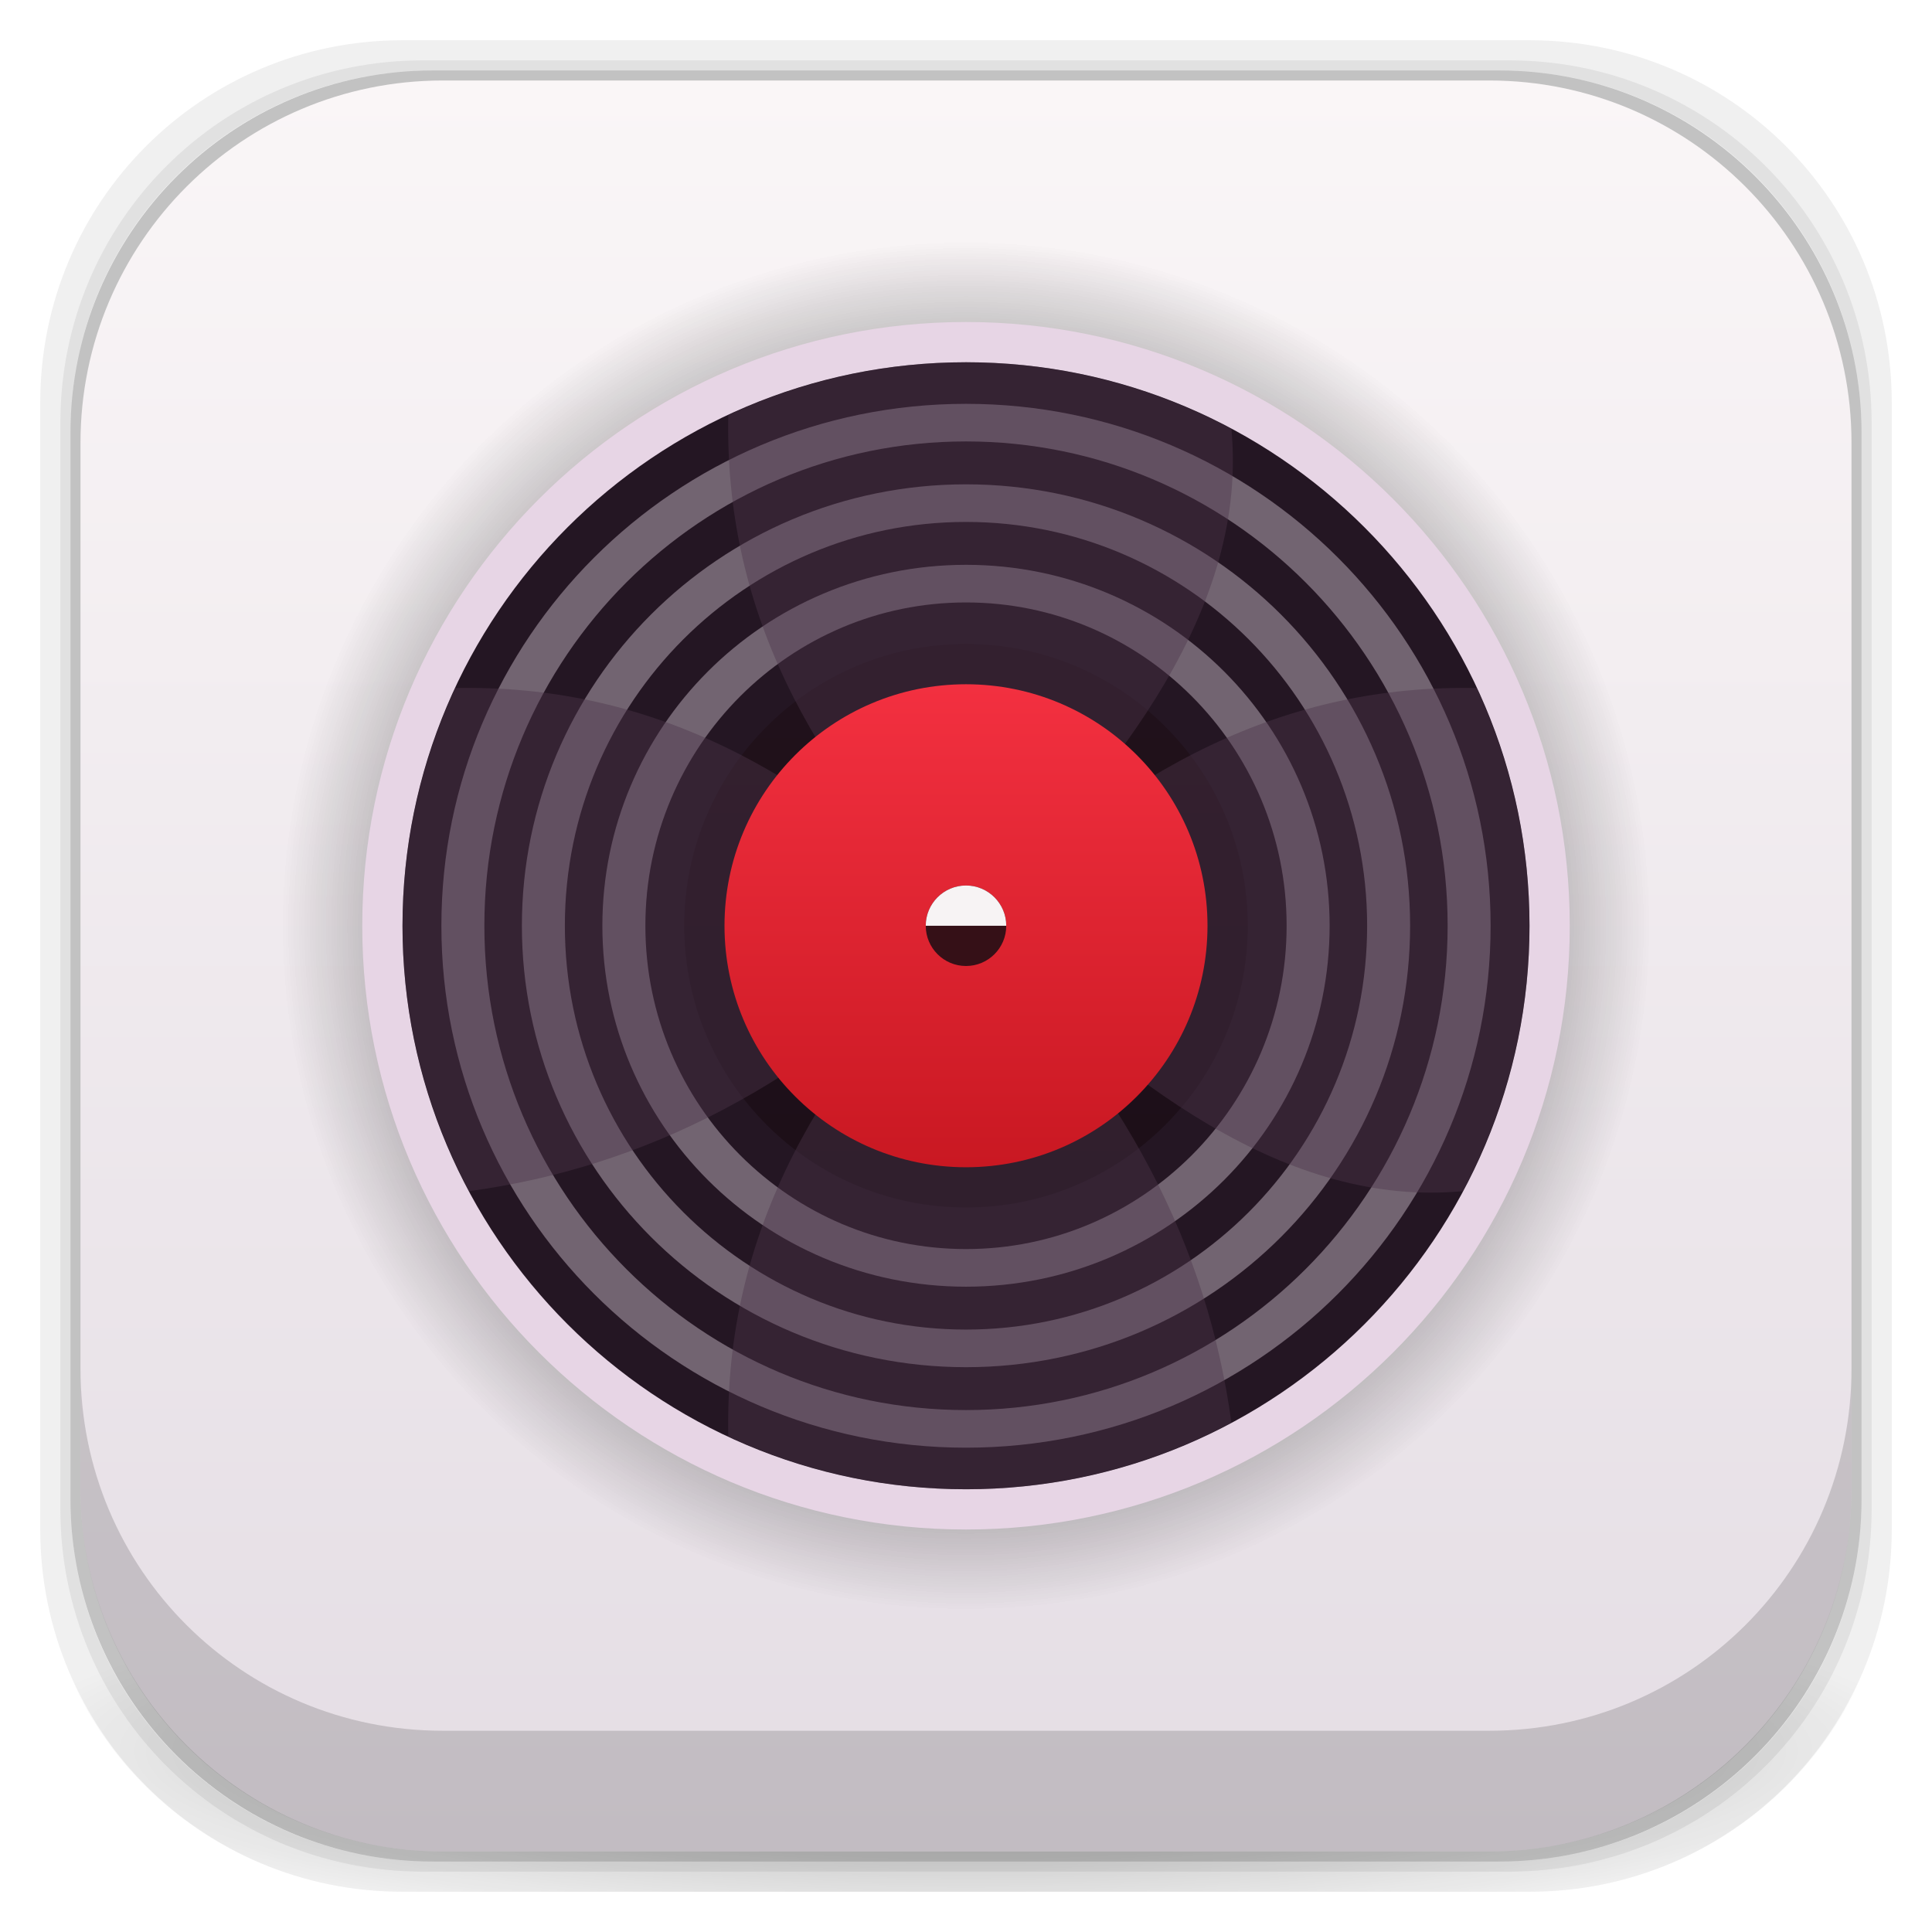
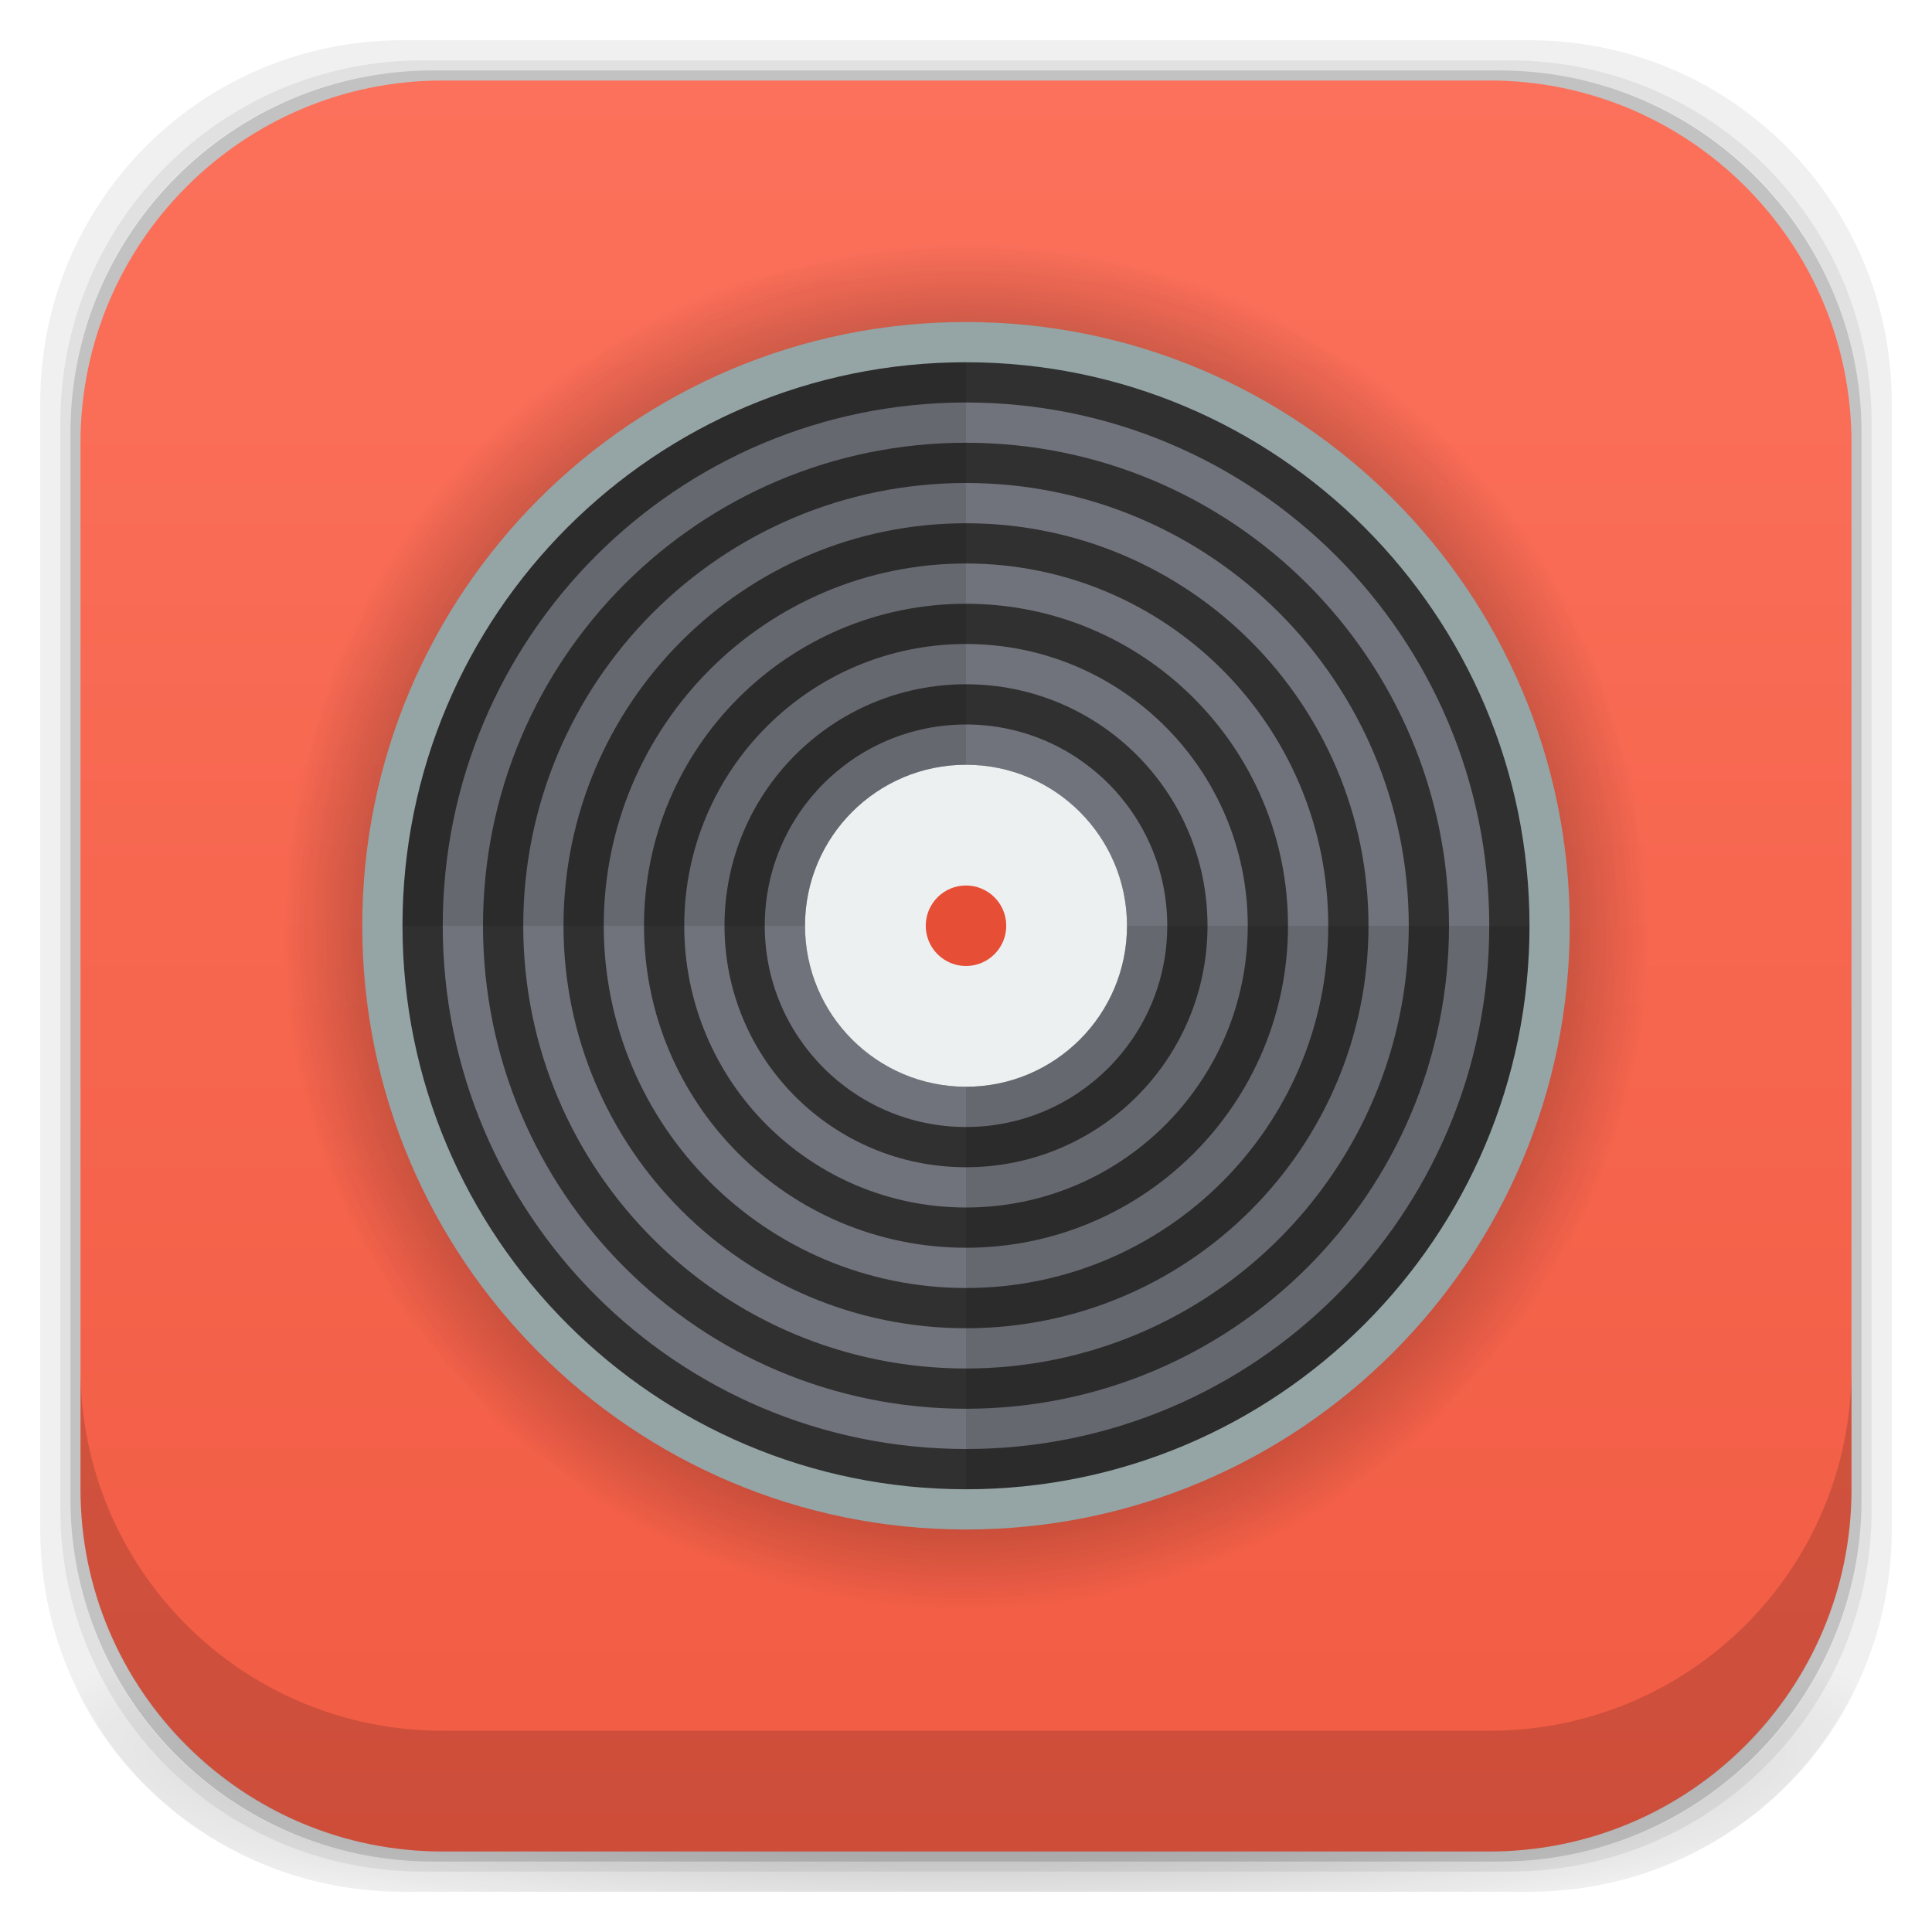
<svg xmlns="http://www.w3.org/2000/svg" xmlns:xlink="http://www.w3.org/1999/xlink" width="48" height="48" id="svg4230" version="1.1">
  <defs id="defs4232">
+     <linearGradient id="linearGradient3901">
+       <stop style="stop-color:#000000;stop-opacity:1;" offset="0" id="stop3903" />
+       <stop style="stop-color:#000000;stop-opacity:0;" offset="1" id="stop3905" />
+     </linearGradient>
    <linearGradient id="linearGradient4113">
      <stop style="stop-color:#000000;stop-opacity:1;" offset="0" id="stop4115" />
      <stop style="stop-color:#000000;stop-opacity:0;" offset="1" id="stop4117" />
    </linearGradient>
    <linearGradient id="linearGradient4010">
      <stop style="stop-color:#4c3549;stop-opacity:1;" offset="0" id="stop4012" />
      <stop style="stop-color:#4c3549;stop-opacity:1;" offset="1" id="stop4014" />
    </linearGradient>
    <linearGradient id="linearGradient3955">
      <stop id="stop3957" offset="0" style="stop-color:#1c0f18;stop-opacity:1;" />
      <stop id="stop3959" offset="1" style="stop-color:#21111b;stop-opacity:1;" />
    </linearGradient>
    <linearGradient id="linearGradient3943">
      <stop style="stop-color:#c91822;stop-opacity:1;" offset="0" id="stop3945" />
      <stop style="stop-color:#f33040;stop-opacity:1;" offset="1" id="stop3947" />
    </linearGradient>
    <linearGradient id="linearGradient3874">
      <stop style="stop-color:#ea508d;stop-opacity:1;" offset="0" id="stop3876" />
      <stop style="stop-color:#e66296;stop-opacity:1;" offset="1" id="stop3878" />
    </linearGradient>
    <linearGradient id="linearGradient4026">
      <stop style="stop-color:#f1f1e9;stop-opacity:1;" offset="0" id="stop4028" />
      <stop style="stop-color:#f5f5ea;stop-opacity:1;" offset="1" id="stop4030" />
    </linearGradient>
    <linearGradient id="linearGradient4243">
      <stop style="stop-color:#000000;stop-opacity:1;" offset="0" id="stop4245" />
      <stop style="stop-color:#000000;stop-opacity:0;" offset="1" id="stop4247" />
    </linearGradient>
    <linearGradient id="linearGradient4216">
      <stop style="stop-color:#a0c4e6;stop-opacity:1;" offset="0" id="stop4218" />
      <stop style="stop-color:#d0e2f1;stop-opacity:1;" offset="1" id="stop4220" />
    </linearGradient>
    <linearGradient id="linearGradient4208">
      <stop style="stop-color:#70a3d6;stop-opacity:1;" offset="0" id="stop4210" />
      <stop style="stop-color:#88b6e1;stop-opacity:1;" offset="1" id="stop4212" />
    </linearGradient>
    <linearGradient id="linearGradient4200">
      <stop style="stop-color:#427dbe;stop-opacity:1;" offset="0" id="stop4202" />
      <stop style="stop-color:#739bd1;stop-opacity:1;" offset="1" id="stop4204" />
    </linearGradient>
    <linearGradient id="linearGradient4192">
      <stop style="stop-color:#4970a4;stop-opacity:1;" offset="0" id="stop4194" />
      <stop style="stop-color:#6090c0;stop-opacity:1;" offset="1" id="stop4196" />
    </linearGradient>
    <radialGradient xlink:href="#linearGradient3688-166-749-5-9-1" id="radialGradient4351" gradientUnits="userSpaceOnUse" gradientTransform="matrix(2.320171,0,0,0.4,28.61784,28.6)" cx="4.993" cy="43.5" fx="4.993" fy="43.5" r="2.5" />
    <linearGradient id="linearGradient3688-166-749-5-9-1">
      <stop id="stop2883-0-2-9" style="stop-color:#181818;stop-opacity:1" offset="0" />
      <stop id="stop2885-5-3-8" style="stop-color:#181818;stop-opacity:0" offset="1" />
    </linearGradient>
    <linearGradient id="linearGradient3688-464-309-8-9-4">
      <stop id="stop2889-9-9-1" style="stop-color:#181818;stop-opacity:1" offset="0" />
      <stop id="stop2891-4-2-9" style="stop-color:#181818;stop-opacity:0" offset="1" />
    </linearGradient>
    <linearGradient id="linearGradient3702-501-757-0-4-0">
      <stop id="stop2895-0-2-1" style="stop-color:#181818;stop-opacity:0" offset="0" />
      <stop id="stop2897-2-8-2" style="stop-color:#181818;stop-opacity:1" offset="0.5" />
      <stop id="stop2899-6-1-6" style="stop-color:#181818;stop-opacity:0" offset="1" />
    </linearGradient>
    <linearGradient id="linearGradient3811-3">
      <stop style="stop-color:#000000;stop-opacity:1;" offset="0" id="stop3813-0" />
      <stop style="stop-color:#000000;stop-opacity:0;" offset="1" id="stop3815-0" />
    </linearGradient>
    <clipPath id="clipPath-887332295">
      <g id="g3945" transform="translate(0,-1004.362)">
        <rect id="rect3947" fill="#1890d0" width="46" height="46" x="1" y="1005.36" rx="4" />
      </g>
    </clipPath>
    <clipPath id="clipPath-867792831">
      <g id="g3940" transform="translate(0,-1004.362)">
        <rect id="rect3942" fill="#1890d0" width="46" height="46" x="1" y="1005.36" rx="4" />
      </g>
    </clipPath>
    <linearGradient gradientTransform="translate(-47.99779,0.00221467)" gradientUnits="userSpaceOnUse" x2="47" x1="1" id="linearGradient3764">
      <stop id="stop3935" stop-opacity="1" stop-color="#e4e4e4" />
      <stop id="stop3937" stop-opacity="1" stop-color="#eee" offset="1" />
    </linearGradient>
    <radialGradient xlink:href="#linearGradient4243" id="radialGradient4274" gradientUnits="userSpaceOnUse" gradientTransform="matrix(1.043478,0,0,0.1956518,-1.04348,35.18481)" cx="24" cy="42.5" fx="24" fy="42.5" r="23" />
    <linearGradient xlink:href="#linearGradient4026" id="linearGradient4032" x1="-41.198" y1="1042.721" x2="-41.198" y2="1002.003" gradientUnits="userSpaceOnUse" />
    <linearGradient xlink:href="#linearGradient4026" id="linearGradient4078" gradientUnits="userSpaceOnUse" x1="-41.198" y1="1042.721" x2="-41.198" y2="1002.003" />
    <linearGradient xlink:href="#linearGradient4026" id="linearGradient4114" gradientUnits="userSpaceOnUse" x1="-41.198" y1="1042.721" x2="-41.198" y2="1002.003" />
    <linearGradient xlink:href="#linearGradient4026" id="linearGradient4150" gradientUnits="userSpaceOnUse" x1="-41.198" y1="1042.721" x2="-41.198" y2="1002.003" />
    <linearGradient xlink:href="#linearGradient3068" id="linearGradient3880" x1="26" y1="46" x2="26" y2="2" gradientUnits="userSpaceOnUse" />
    <linearGradient y2="-7.778" x2="78.211" y1="33.778" x1="78.211" gradientTransform="matrix(0.8636363,0,0,0.8181818,-42.54545,1012.726)" gradientUnits="userSpaceOnUse" id="linearGradient3084" xlink:href="#linearGradient3068" />
    <linearGradient id="linearGradient3068">
-       <stop style="stop-color:#e4dde4;stop-opacity:1;" offset="0" id="stop3070" />
-       <stop style="stop-color:#faf6f7;stop-opacity:1;" offset="1" id="stop3072" />
+       <stop style="stop-color:#f15b43;stop-opacity:1;" offset="0" id="stop3070" />
+       <stop style="stop-color:#fc715b;stop-opacity:1;" offset="1" id="stop3072" />
    </linearGradient>
-     <linearGradient xlink:href="#linearGradient3943" id="linearGradient3949" x1="-4" y1="38" x2="-4" y2="19" gradientUnits="userSpaceOnUse" />
    <linearGradient xlink:href="#linearGradient3955" id="linearGradient3953" gradientUnits="userSpaceOnUse" x1="-4" y1="38" x2="-4" y2="19" />
    <linearGradient xlink:href="#linearGradient4010" id="linearGradient4016" x1="24" y1="23" x2="24" y2="37" gradientUnits="userSpaceOnUse" gradientTransform="translate(0,1004.362)" />
    <linearGradient xlink:href="#linearGradient4010" id="linearGradient4024" x1="24" y1="23" x2="38" y2="23" gradientUnits="userSpaceOnUse" gradientTransform="translate(0,1004.362)" />
    <linearGradient xlink:href="#linearGradient4010" id="linearGradient4033" x1="24" y1="23" x2="24" y2="9" gradientUnits="userSpaceOnUse" gradientTransform="translate(0,1004.362)" />
    <linearGradient xlink:href="#linearGradient4010" id="linearGradient4041" x1="24" y1="23" x2="10" y2="23" gradientUnits="userSpaceOnUse" gradientTransform="translate(0,1004.362)" />
    <radialGradient xlink:href="#linearGradient4113" id="radialGradient4119" cx="-4" cy="28.5" fx="-4" fy="28.5" r="18" gradientTransform="matrix(1,0,0,0.5277778,0,13.45833)" gradientUnits="userSpaceOnUse" />
+     <radialGradient xlink:href="#linearGradient3901" id="radialGradient3907" cx="23" cy="22.5" fx="23" fy="22.5" r="2" gradientTransform="matrix(1,0,0,0.75,0,5.625)" gradientUnits="userSpaceOnUse" />
  </defs>
  <g id="layer3" style="display:inline">
    <path style="opacity:0.06;fill:#000000;fill-opacity:1;stroke:none" d="M 10,1 C 5.014,1 1,5.014 1,10 l 0,28 c 0,4.986 4.014,9 9,9 l 28,0 c 4.986,0 9,-4.014 9,-9 L 47,10 C 47,5.014 42.986,1 38,1 L 10,1 z m 0.5,0.5 27,0 c 4.986,0 9,4.014 9,9 l 0,27 c 0,4.986 -4.014,9 -9,9 l -27,0 c -4.986,0 -9,-4.014 -9,-9 l 0,-27 c 0,-4.986 4.014,-9 9,-9 z" id="rect3829" />
    <path style="opacity:0.12;fill:#000000;fill-opacity:1;stroke:none" d="m 10.5,1.5 c -4.986,0 -9,4.014 -9,9 l 0,27 c 0,4.986 4.014,9 9,9 l 27,0 c 4.986,0 9,-4.014 9,-9 l 0,-27 c 0,-4.986 -4.014,-9 -9,-9 l -27,0 z m 0.25,0.25 26.5,0 c 4.986,0 9,4.014 9,9 l 0,26.5 c 0,4.986 -4.014,9 -9,9 l -26.5,0 c -4.986,0 -9,-4.014 -9,-9 l 0,-26.5 c 0,-4.986 4.014,-9 9,-9 z" id="rect3827" />
    <rect style="opacity:0.24;fill:#000000;fill-opacity:1;stroke:none" id="rect3038-4" width="44.5" height="44.5" x="1.75" y="1.75" ry="9" rx="9" />
  </g>
  <g id="layer6" style="display:inline">
    <path style="opacity:0.3;fill:url(#radialGradient4274);fill-opacity:1;stroke:none" d="M 1.031,39 C 1.519,43.519 5.347,47 10,47 l 28,0 c 4.653,0 8.481,-3.481 8.969,-8 l -45.938,0 z" id="rect4241" />
  </g>
  <g id="layer2" style="display:inline">
    <rect style="fill:url(#linearGradient3880);fill-opacity:1;stroke:none" id="rect3038" width="44" height="44" x="2" y="2" ry="9" rx="9" />
  </g>
  <g id="layer1" transform="translate(0,-1004.362)" style="display:inline">
    <path style="fill:url(#radialGradient4119);fill-opacity:1;stroke:none;opacity:0.5" id="path3101" d="m 14,28.5 c 0,5.247 -8.059,9.5 -18,9.5 -9.941,0 -18,-4.253 -18,-9.5 0,-5.247 8.059,-9.5 18,-9.5 9.941,0 18,4.253 18,9.5 z" transform="matrix(0.9444444,0,0,1.789474,27.77778,976.3622)" />
    <path transform="matrix(0.9444444,0,0,1.789474,27.77778,976.3622)" d="m 14,28.5 c 0,5.247 -8.059,9.5 -18,9.5 -9.941,0 -18,-4.253 -18,-9.5 0,-5.247 8.059,-9.5 18,-9.5 9.941,0 18,4.253 18,9.5 z" id="path4125" style="fill:url(#radialGradient4119);fill-opacity:1;stroke:none" />
-     <path transform="matrix(0.8333333,0,0,1.578947,27.33333,982.3622)" d="m 14,28.5 c 0,5.247 -8.059,9.5 -18,9.5 -9.941,0 -18,-4.253 -18,-9.5 0,-5.247 8.059,-9.5 18,-9.5 9.941,0 18,4.253 18,9.5 z" id="path4089" style="fill:#e7d5e5;fill-opacity:1;stroke:none" />
-     <path style="fill:#241623;fill-opacity:1;stroke:none" id="path3935" d="m 14,28.5 c 0,5.247 -8.059,9.5 -18,9.5 -9.941,0 -18,-4.253 -18,-9.5 0,-5.247 8.059,-9.5 18,-9.5 9.941,0 18,4.253 18,9.5 z" transform="matrix(0.7777778,0,0,1.473684,27.11111,985.3622)" />
-     <path style="fill:url(#linearGradient3953);fill-opacity:1.0;stroke:none" id="path3951" d="m 14,28.5 c 0,5.247 -8.059,9.5 -18,9.5 -9.941,0 -18,-4.253 -18,-9.5 0,-5.247 8.059,-9.5 18,-9.5 9.941,0 18,4.253 18,9.5 z" transform="matrix(0.3888889,0,0,0.7368421,25.55556,1006.362)" />
-     <path style="opacity:0.6;fill:none;stroke:#a797a5;stroke-width:0.299;stroke-miterlimit:4;stroke-opacity:1;stroke-dasharray:none" id="path4083" d="m 12,23 c 0,2.209 -1.567,4 -3.5,4 C 6.567,27 5,25.209 5,23 c 0,-2.209 1.567,-4 3.5,-4 1.933,0 3.5,1.791 3.5,4 z" transform="matrix(3.571429,0,0,3.125,-6.357143,955.4872)" />
-     <path transform="matrix(3,0,0,2.625,-1.5,966.9872)" d="m 12,23 c 0,2.209 -1.567,4 -3.5,4 C 6.567,27 5,25.209 5,23 c 0,-2.209 1.567,-4 3.5,-4 1.933,0 3.5,1.791 3.5,4 z" id="path4085" style="opacity:0.6;fill:none;stroke:#a797a5;stroke-width:0.356;stroke-miterlimit:4;stroke-opacity:1;stroke-dasharray:none" />
-     <path style="opacity:0.6;fill:none;stroke:#a797a5;stroke-width:0.44;stroke-miterlimit:4;stroke-opacity:1;stroke-dasharray:none" id="path4087" d="m 12,23 c 0,2.209 -1.567,4 -3.5,4 C 6.567,27 5,25.209 5,23 c 0,-2.209 1.567,-4 3.5,-4 1.933,0 3.5,1.791 3.5,4 z" transform="matrix(2.428571,0,0,2.125,3.357143,978.4872)" />
-     <path style="opacity:0.42;fill:url(#linearGradient4016);fill-opacity:1;stroke:none" d="m 24,1027.362 c -4,4 -6,8 -5.906,12.688 1.797,0.839 3.793,1.312 5.906,1.312 2.382,0 4.63,-0.607 6.594,-1.656 C 30,1035.362 28,1031.362 24,1027.362 z" id="path3982" />
-     <path style="opacity:0.42;fill:url(#linearGradient4024);fill-opacity:1;stroke:none" d="M 36.688,1021.456 C 32,1021.362 28,1023.362 24,1027.362 c 4,4 8,7 12.344,6.594 1.049,-1.964 1.656,-4.212 1.656,-6.594 0,-2.114 -0.474,-4.109 -1.312,-5.906 z" id="path3986" />
-     <path style="opacity:0.42;fill:url(#linearGradient4033);fill-opacity:1;stroke:none" d="m 24,1013.362 c -2.114,0 -4.11,0.474 -5.906,1.312 C 18,1019.362 20,1023.362 24,1027.362 c 4,-4 7,-8 6.594,-12.344 -1.964,-1.049 -4.212,-1.656 -6.594,-1.656 z" id="path3984" />
-     <path style="opacity:0.42;fill:url(#linearGradient4041);fill-opacity:1;stroke:none" d="m 11.312,1021.456 c -0.839,1.797 -1.312,3.793 -1.312,5.906 0,2.382 0.607,4.63 1.656,6.594 C 16,1033.362 20,1031.362 24,1027.362 c -4,-4 -8,-6 -12.688,-5.906 z" id="path3988" />
-     <path transform="matrix(0.3333333,0,0,0.6315789,25.33333,1009.362)" d="m 14,28.5 c 0,5.247 -8.059,9.5 -18,9.5 -9.941,0 -18,-4.253 -18,-9.5 0,-5.247 8.059,-9.5 18,-9.5 9.941,0 18,4.253 18,9.5 z" id="path3941" style="fill:url(#linearGradient3949);fill-opacity:1;stroke:none" />
-     <path style="fill:#351017;fill-opacity:1;stroke:none" id="path4043" d="m 25,22.5 c 0,0.828 -0.895,1.5 -2,1.5 -1.105,0 -2,-0.672 -2,-1.5 0,-0.828 0.895,-1.5 2,-1.5 1.105,0 2,0.672 2,1.5 z" transform="matrix(0.5,0,0,0.6666667,12.5,1012.362)" />
-     <path style="fill:#f7f3f4;stroke:none;stroke-width:1px;stroke-linecap:butt;stroke-linejoin:miter;stroke-opacity:1;fill-opacity:1" d="M 24 22 C 23.448 22 23 22.448 23 23 L 25 23 C 25 22.448 24.552 22 24 22 z " transform="translate(0,1004.362)" id="path4067" />
+     <path transform="matrix(0.8333333,0,0,1.578947,27.33333,982.3622)" d="m 14,28.5 c 0,5.247 -8.059,9.5 -18,9.5 -9.941,0 -18,-4.253 -18,-9.5 0,-5.247 8.059,-9.5 18,-9.5 9.941,0 18,4.253 18,9.5 z" id="path4089" style="fill:#95a4a5;fill-opacity:1;stroke:none" />
+     <path style="fill:#303030;fill-opacity:1;stroke:none" id="path3935" d="m 14,28.5 c 0,5.247 -8.059,9.5 -18,9.5 -9.941,0 -18,-4.253 -18,-9.5 0,-5.247 8.059,-9.5 18,-9.5 9.941,0 18,4.253 18,9.5 z" transform="matrix(0.7777778,0,0,1.473684,27.11111,985.3622)" />
+     <path style="fill:#71737c;fill-opacity:1;stroke:none" d="M 24 10 C 16.82 10 11 15.82 11 23 C 11 30.18 16.82 36 24 36 C 31.18 36 37 30.18 37 23 C 37 15.82 31.18 10 24 10 z M 24 11 C 30.627 11 36 16.373 36 23 C 36 29.627 30.627 35 24 35 C 17.373 35 12 29.627 12 23 C 12 16.373 17.373 11 24 11 z " transform="translate(0,1004.362)" id="path3870" />
+     <path style="fill:#71737c;fill-opacity:1;stroke:none" d="M 24 12 C 17.925 12 13 16.925 13 23 C 13 29.075 17.925 34 24 34 C 30.075 34 35 29.075 35 23 C 35 16.925 30.075 12 24 12 z M 24 13 C 29.523 13 34 17.477 34 23 C 34 28.523 29.523 33 24 33 C 18.477 33 14 28.523 14 23 C 14 17.477 18.477 13 24 13 z " transform="translate(0,1004.362)" id="path3879" />
+     <path style="fill:#71737c;fill-opacity:1;stroke:none" d="M 24 14 C 19.029 14 15 18.029 15 23 C 15 27.971 19.029 32 24 32 C 28.971 32 33 27.971 33 23 C 33 18.029 28.971 14 24 14 z M 24 15 C 28.418 15 32 18.582 32 23 C 32 27.418 28.418 31 24 31 C 19.582 31 16 27.418 16 23 C 16 18.582 19.582 15 24 15 z " transform="translate(0,1004.362)" id="path3886" />
+     <path style="fill:#71737c;fill-opacity:1;stroke:none" d="M 24 16 C 20.134 16 17 19.134 17 23 C 17 26.866 20.134 30 24 30 C 27.866 30 31 26.866 31 23 C 31 19.134 27.866 16 24 16 z M 24 17 C 27.314 17 30 19.686 30 23 C 30 26.314 27.314 29 24 29 C 20.686 29 18 26.314 18 23 C 18 19.686 20.686 17 24 17 z " transform="translate(0,1004.362)" id="path3891" />
+     <path style="fill:#71737c;fill-opacity:1;stroke:none" d="M 24 18 C 21.239 18 19 20.239 19 23 C 19 25.761 21.239 28 24 28 C 26.761 28 29 25.761 29 23 C 29 20.239 26.761 18 24 18 z M 24 19 C 26.209 19 28 20.791 28 23 C 28 25.209 26.209 27 24 27 C 21.791 27 20 25.209 20 23 C 20 20.791 21.791 19 24 19 z " transform="translate(0,1004.362)" id="path3896" />
+     <path style="fill:#000000;stroke:none;stroke-width:1px;stroke-linecap:butt;stroke-linejoin:miter;stroke-opacity:1;fill-opacity:1;opacity:0.1" d="M 24 9 C 16.268 9 10 15.268 10 23 L 24 23 L 24 9 z " transform="translate(0,1004.362)" id="path3901" />
+     <path style="fill:#000000;fill-opacity:1;stroke:none;opacity:0.1" d="M 24 23 L 24 37 C 31.732 37 38 30.732 38 23 L 24 23 z " transform="translate(0,1004.362)" id="path3903" />
+     <path transform="matrix(0.2222222,0,0,0.4210526,24.88889,1015.362)" d="m 14,28.5 c 0,5.247 -8.059,9.5 -18,9.5 -9.941,0 -18,-4.253 -18,-9.5 0,-5.247 8.059,-9.5 18,-9.5 9.941,0 18,4.253 18,9.5 z" id="path3941" style="fill:#ecf0f1;fill-opacity:1;stroke:none" />
+     <path style="fill:#e64e35;fill-opacity:1;stroke:none" id="path4043" d="m 25,22.5 c 0,0.828 -0.895,1.5 -2,1.5 -1.105,0 -2,-0.672 -2,-1.5 0,-0.828 0.895,-1.5 2,-1.5 1.105,0 2,0.672 2,1.5 z" transform="matrix(0.5,0,0,0.6666667,12.5,1012.362)" />
  </g>
  <g id="layer4" style="display:inline">
    <path style="opacity:0.15;fill:#000000;fill-opacity:1;stroke:none" d="m 2,34 0,3 c 0,4.986 4.014,9 9,9 l 26,0 c 4.986,0 9,-4.014 9,-9 l 0,-3 c 0,4.986 -4.014,9 -9,9 L 11,43 C 6.014,43 2,38.986 2,34 z" id="rect3038-42" />
  </g>
  <g id="layer7" style="display:none">
    <rect rx="9" ry="9" y="2" x="2" height="44" width="44" id="rect4169" style="fill:#abe1ad;fill-opacity:1;stroke:none;display:inline" />
  </g>
</svg>
